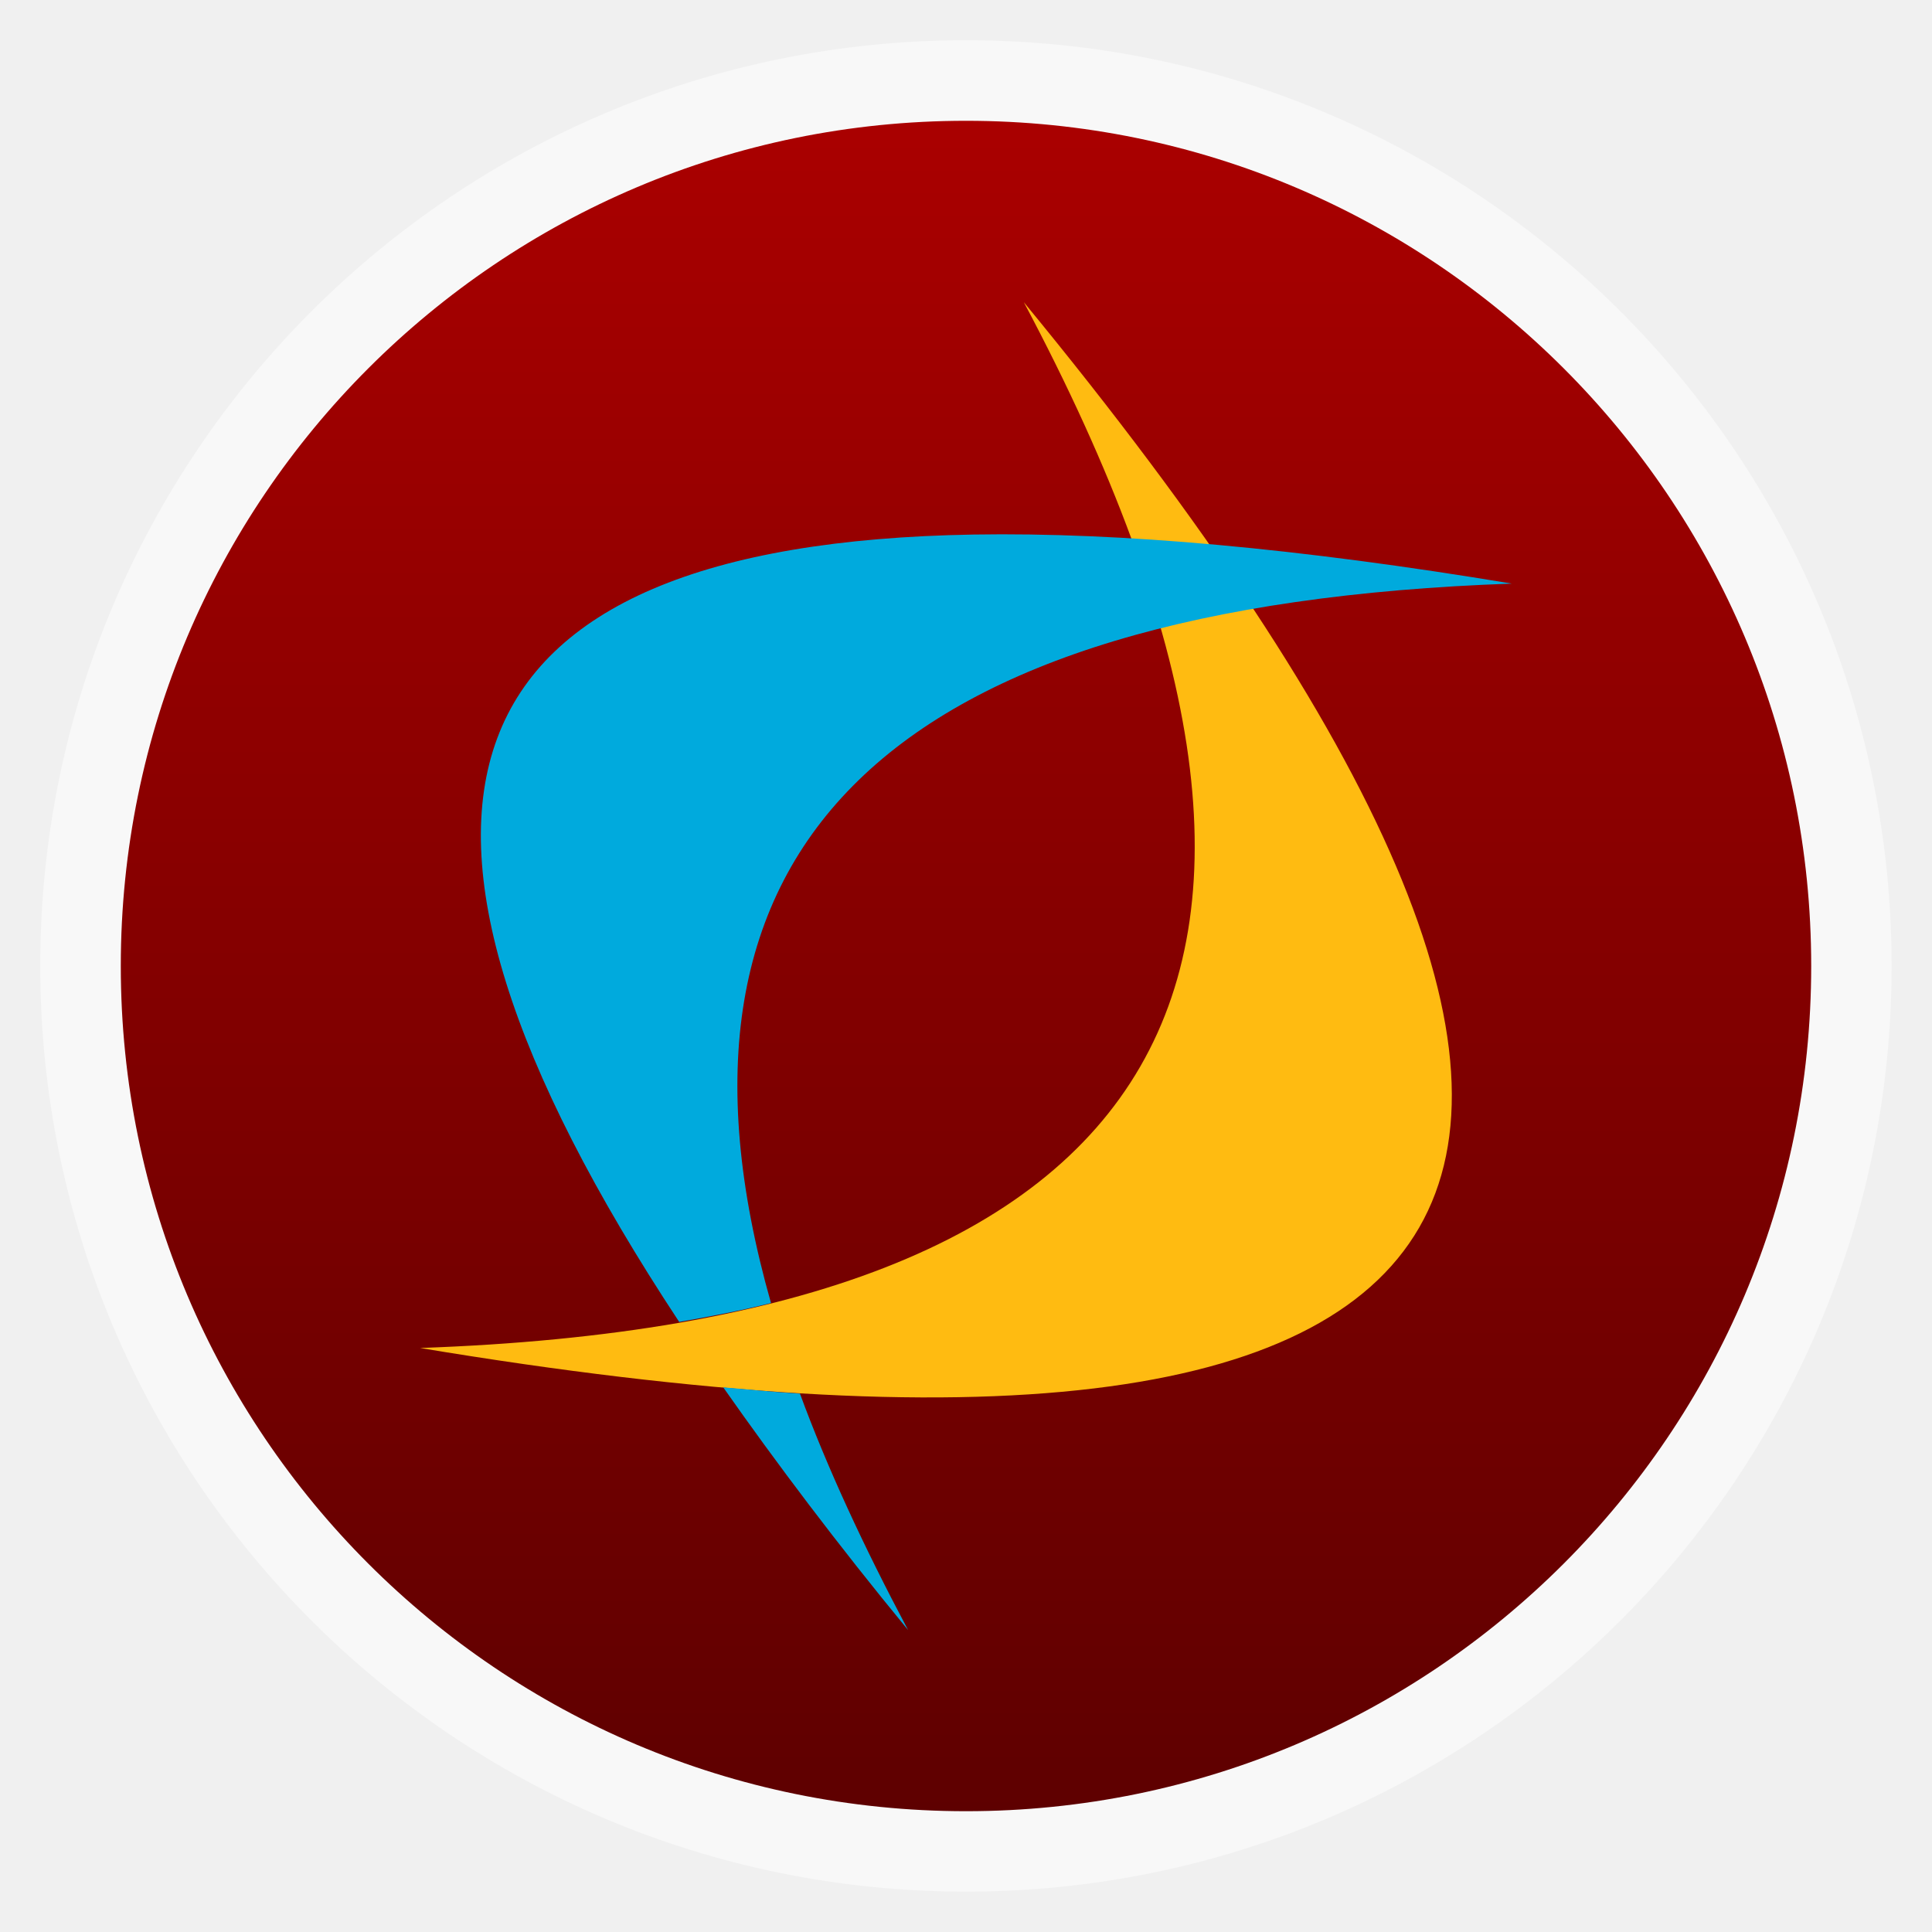
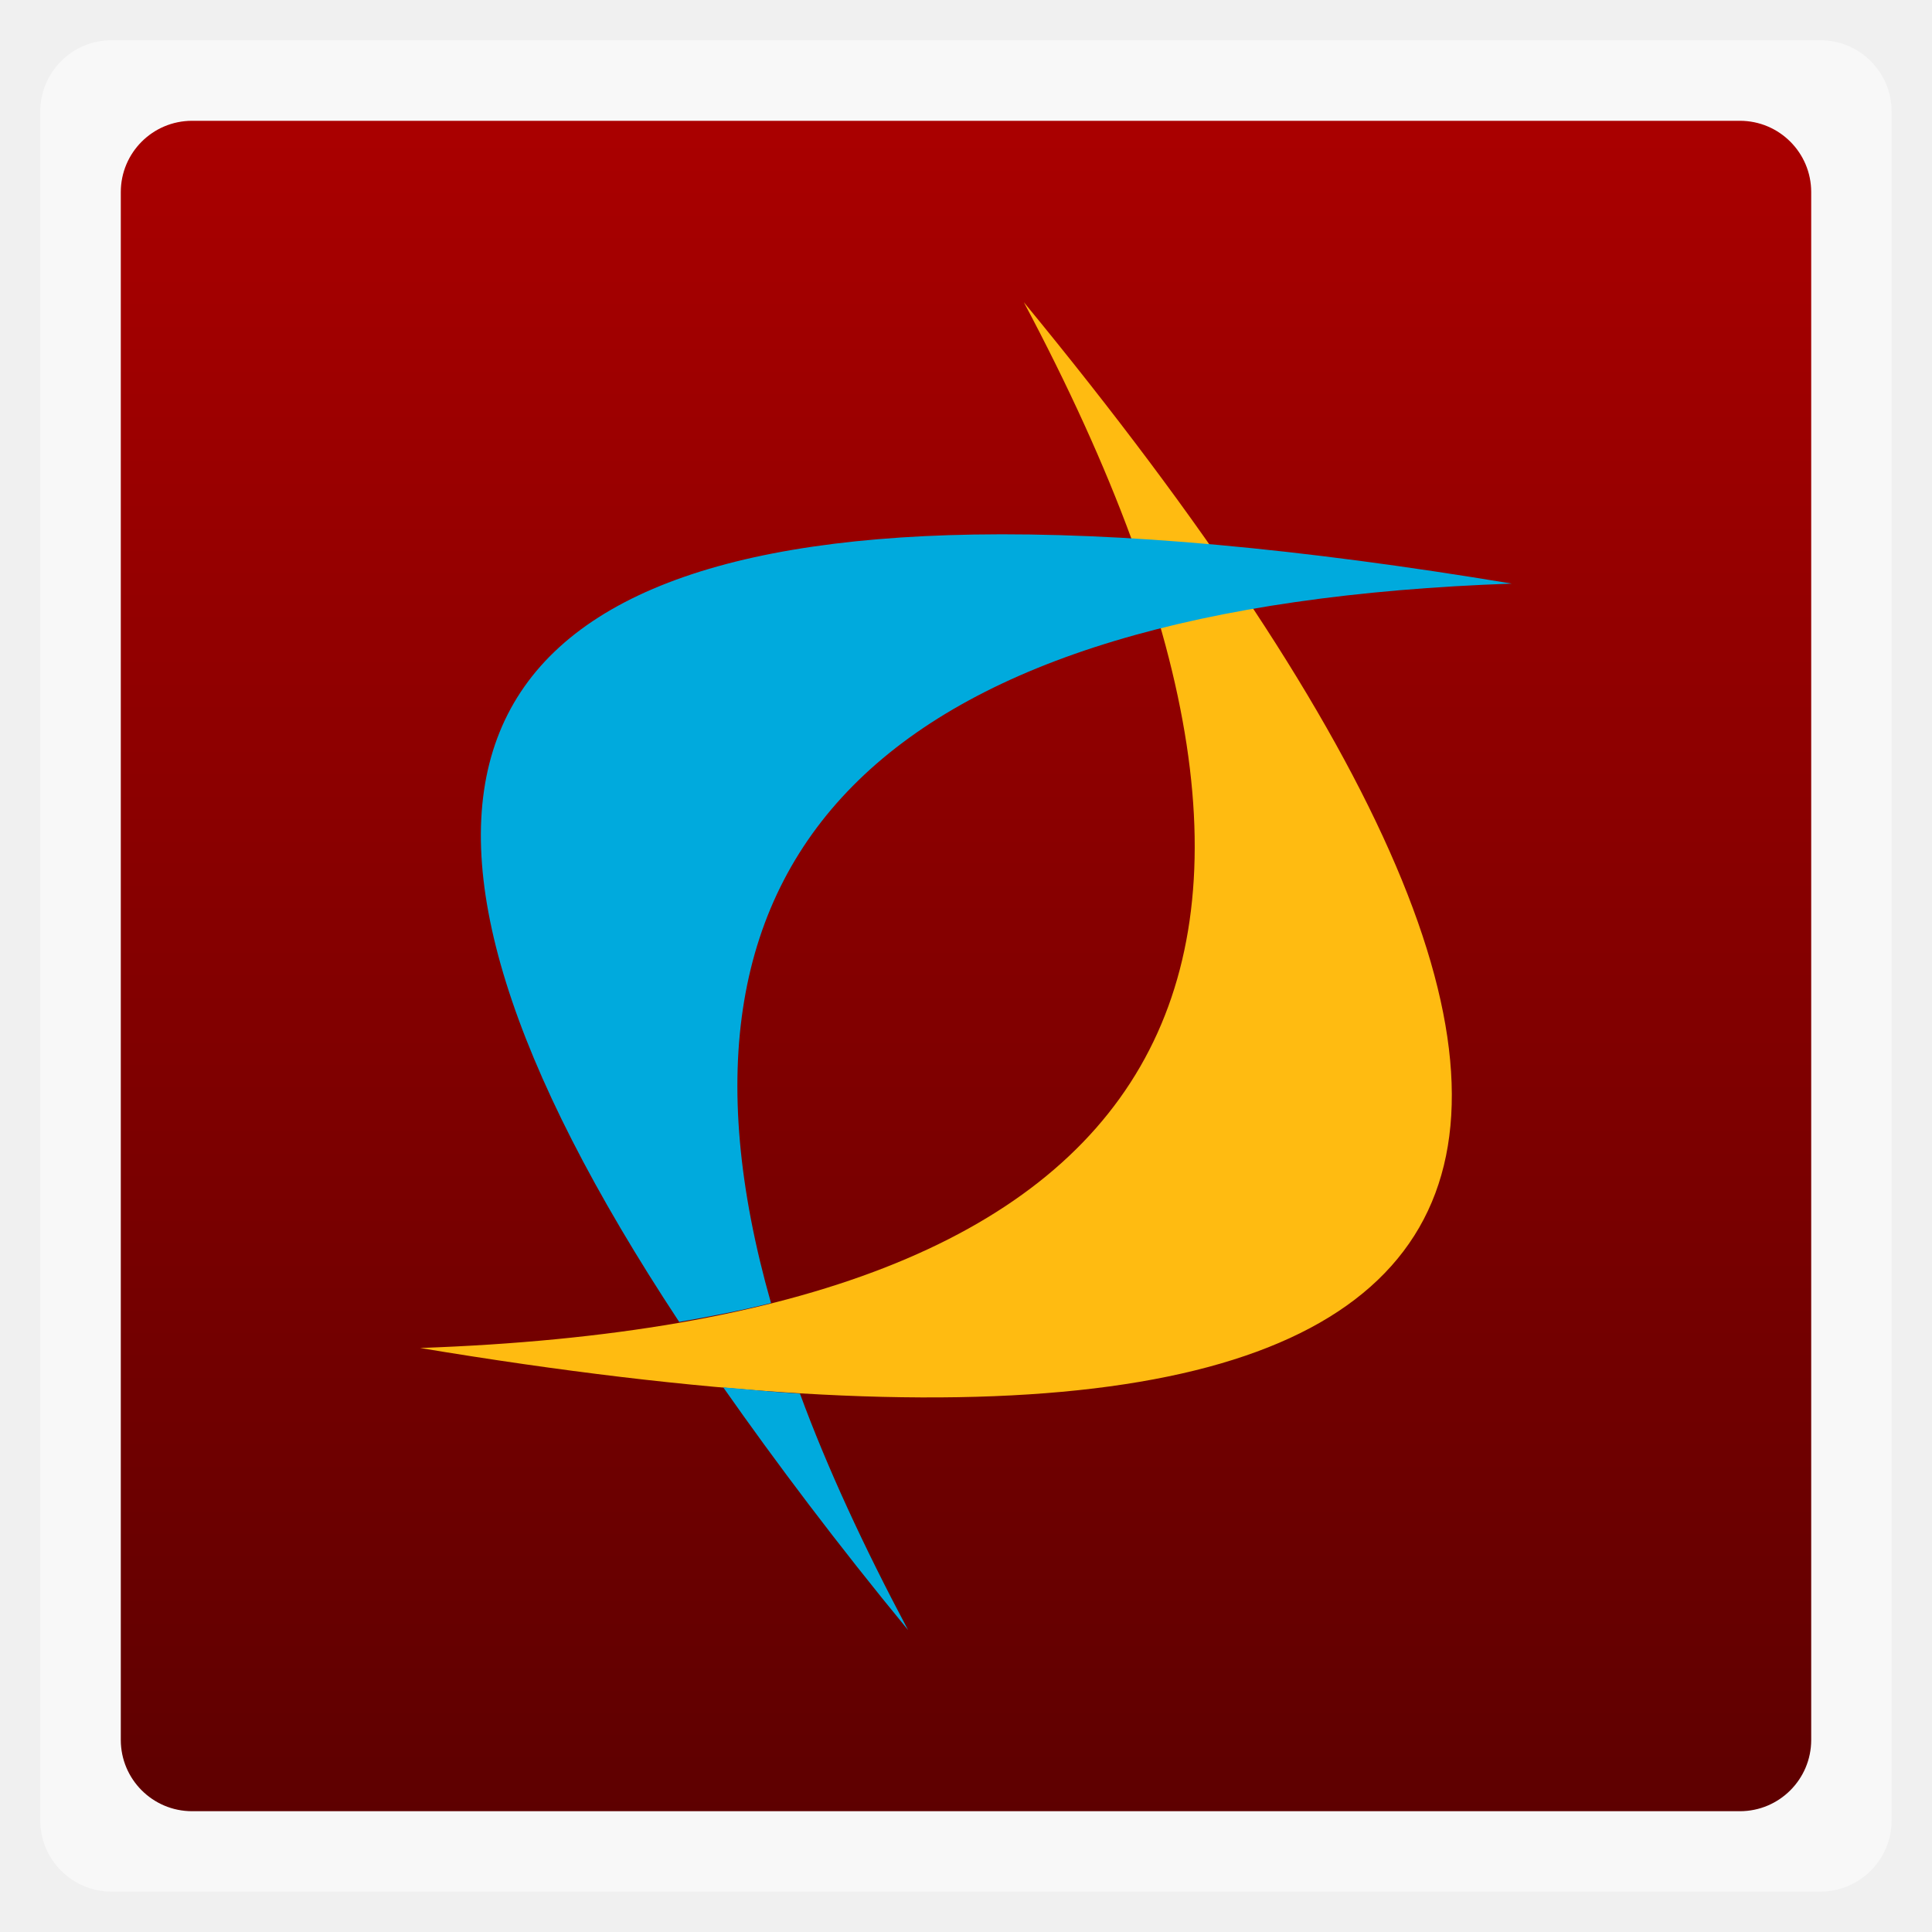
<svg xmlns="http://www.w3.org/2000/svg" xmlns:xlink="http://www.w3.org/1999/xlink" width="48" viewBox="0 0 13.547 13.547" height="48">
  <defs>
    <linearGradient id="linearGradient4460">
      <stop offset="0" style="stop-color:#5e0000" />
      <stop offset="1" style="stop-color:#a00" />
    </linearGradient>
    <linearGradient gradientTransform="matrix(1.10526 0 0 1.10526 -134.2803 -295.7649)" xlink:href="#linearGradient4460" id="linearGradient3001" y1="279.096" y2="268.33" gradientUnits="userSpaceOnUse" x2="0" />
  </defs>
  <g style="fill-rule:evenodd">
-     <rect width="12.982" x=".282" y=".282" rx="6.491" height="12.982" style="opacity:.5;fill:#fff" />
-     <rect width="11.853" x=".847" y=".847" rx="5.926" height="11.853" style="fill:url(#linearGradient3001)" />
+     <rect width="12.982" x=".282" y=".282" rx="0.5" height="12.982" style="opacity:.5;fill:#fff" />
+     <rect width="11.853" x=".847" y=".847" rx="0.5" height="11.853" style="fill:url(#linearGradient3001)" />
  </g>
  <path style="fill:#fb1" d="M 7.179,2.119 C 12.286,8.326 10.875,10.771 2.946,9.452 8.267,9.265 9.679,6.821 7.179,2.119 z" />
  <path style="fill:#0ad" d="M 24.188 13.281 C 10.835 13.506 8.422 20.03 16.875 32.844 C 17.672 32.704 18.434 32.558 19.156 32.375 C 15.927 21.017 22.059 15.043 37.562 14.5 C 32.295 13.624 27.831 13.22 24.188 13.281 z M 17.969 34.469 C 19.289 36.351 20.807 38.366 22.562 40.5 C 21.455 38.417 20.549 36.458 19.875 34.625 C 19.26 34.588 18.619 34.526 17.969 34.469 z " transform="scale(.28222)" />
</svg>
